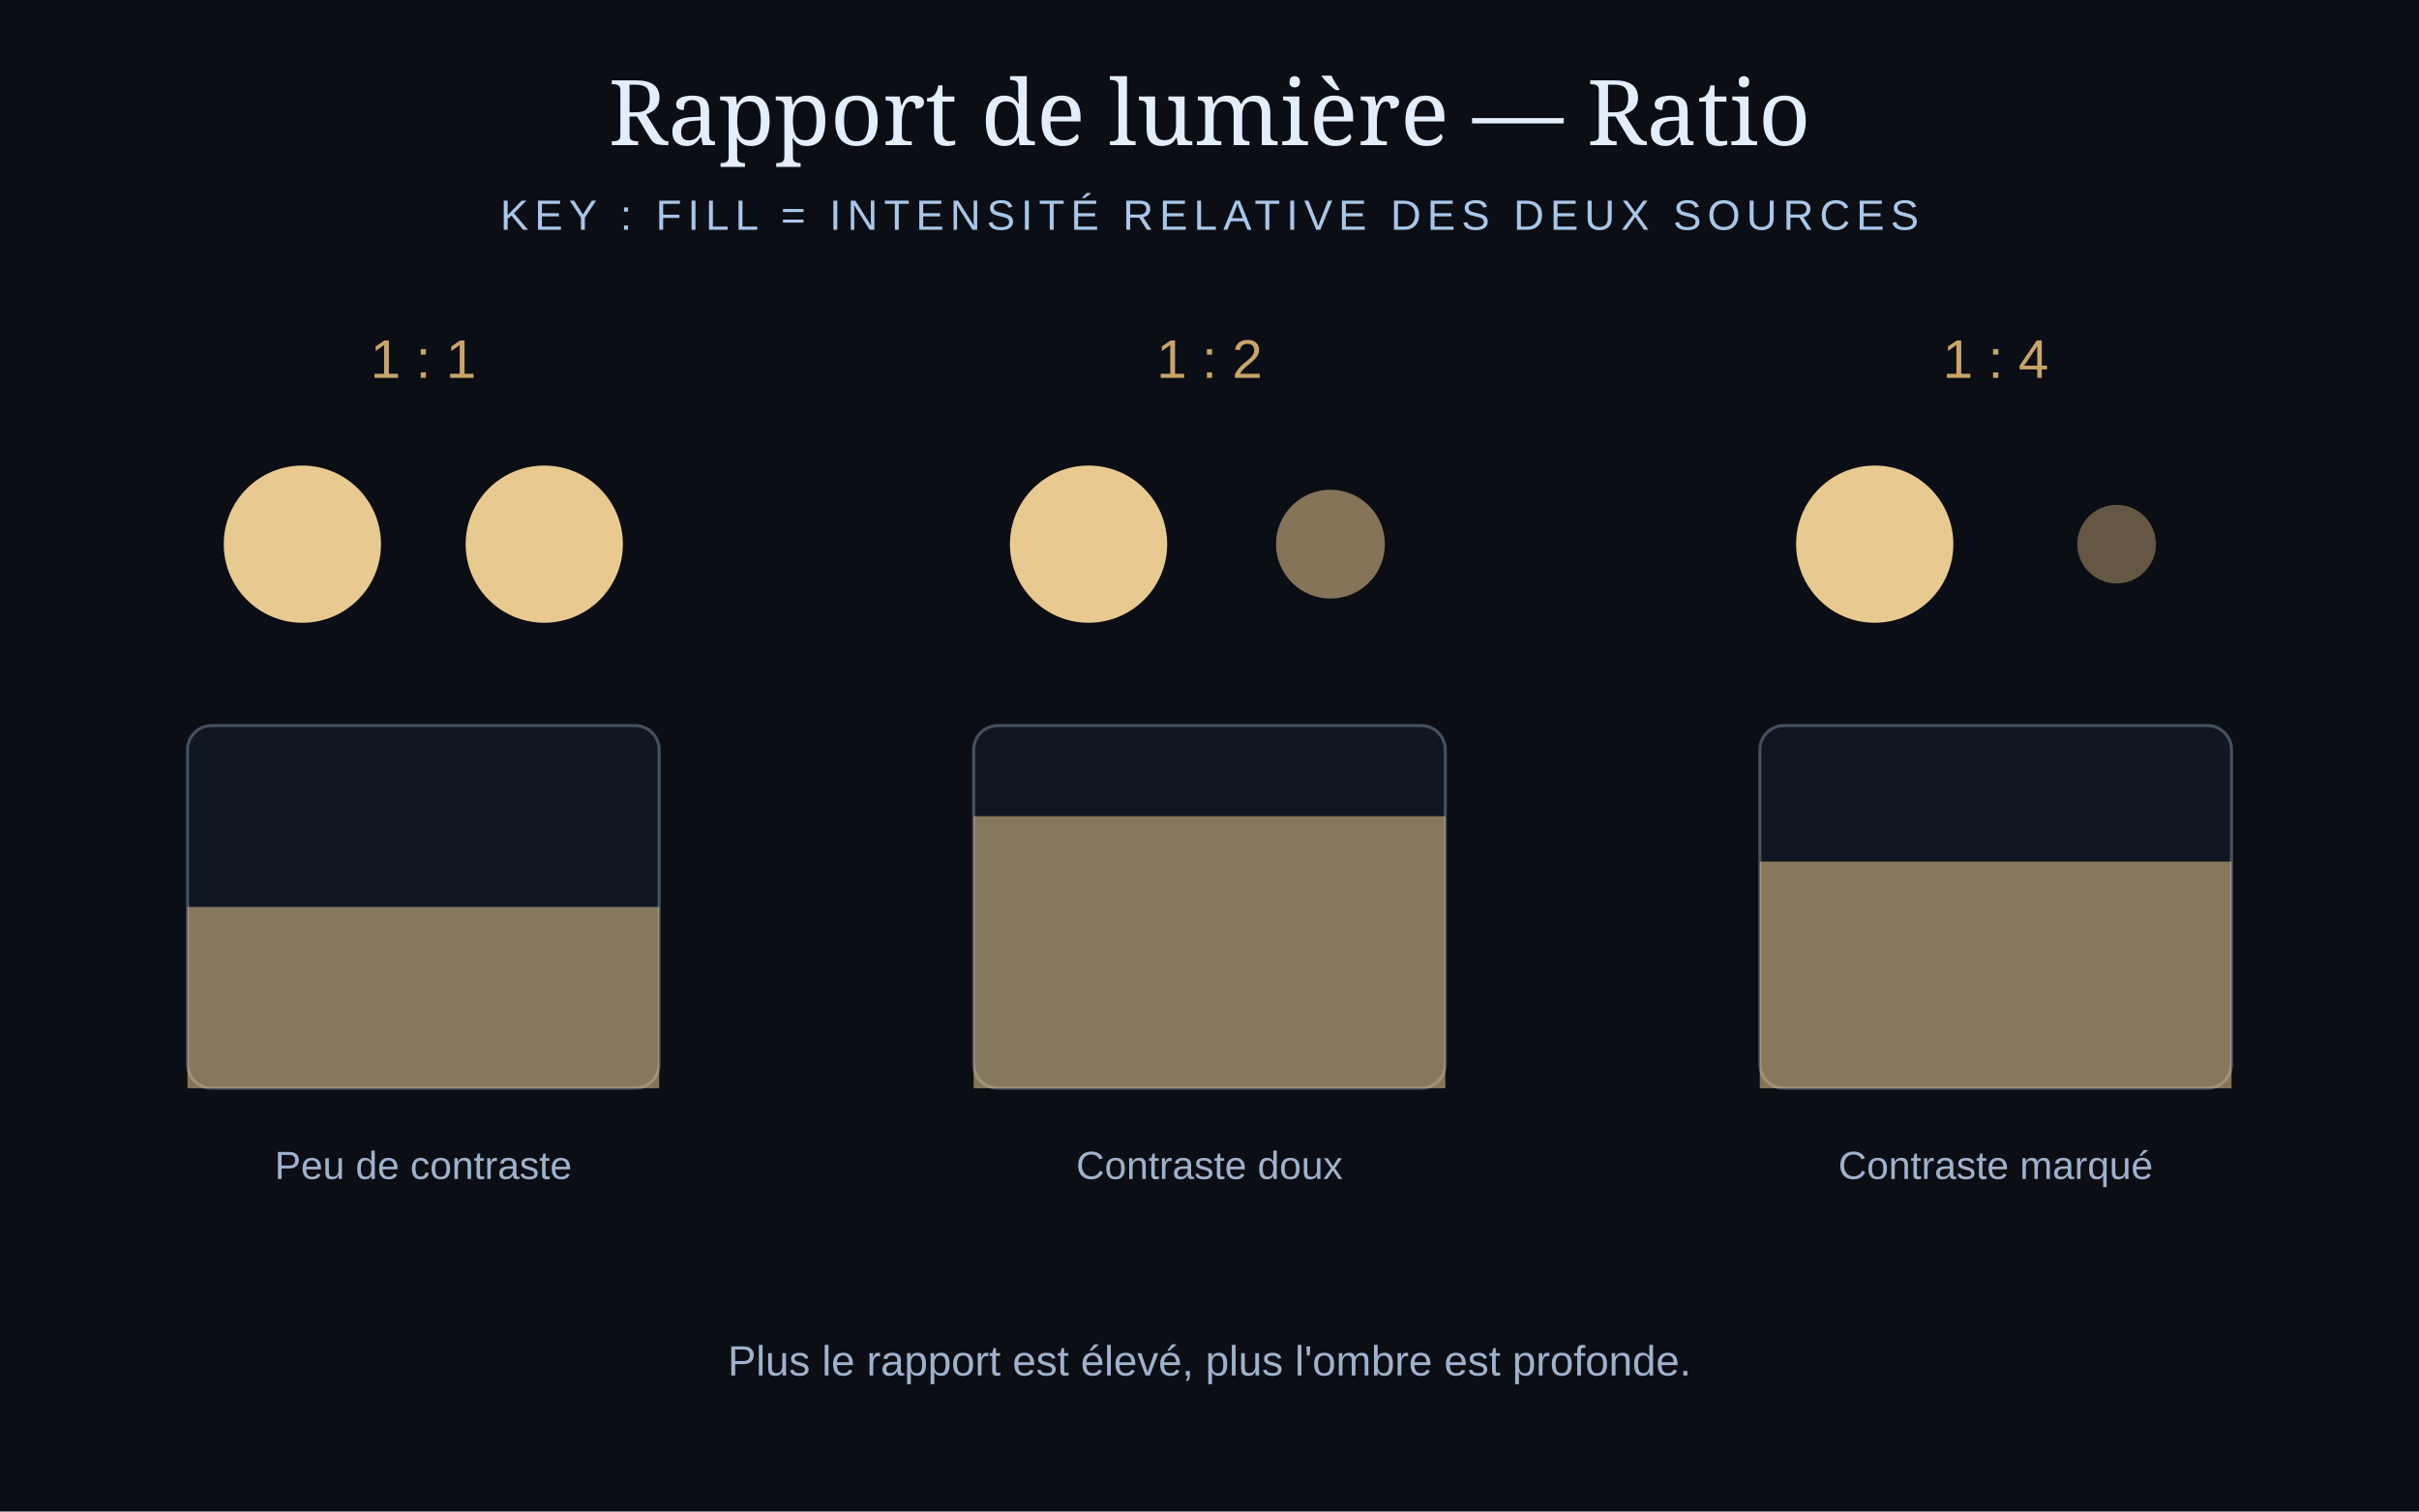
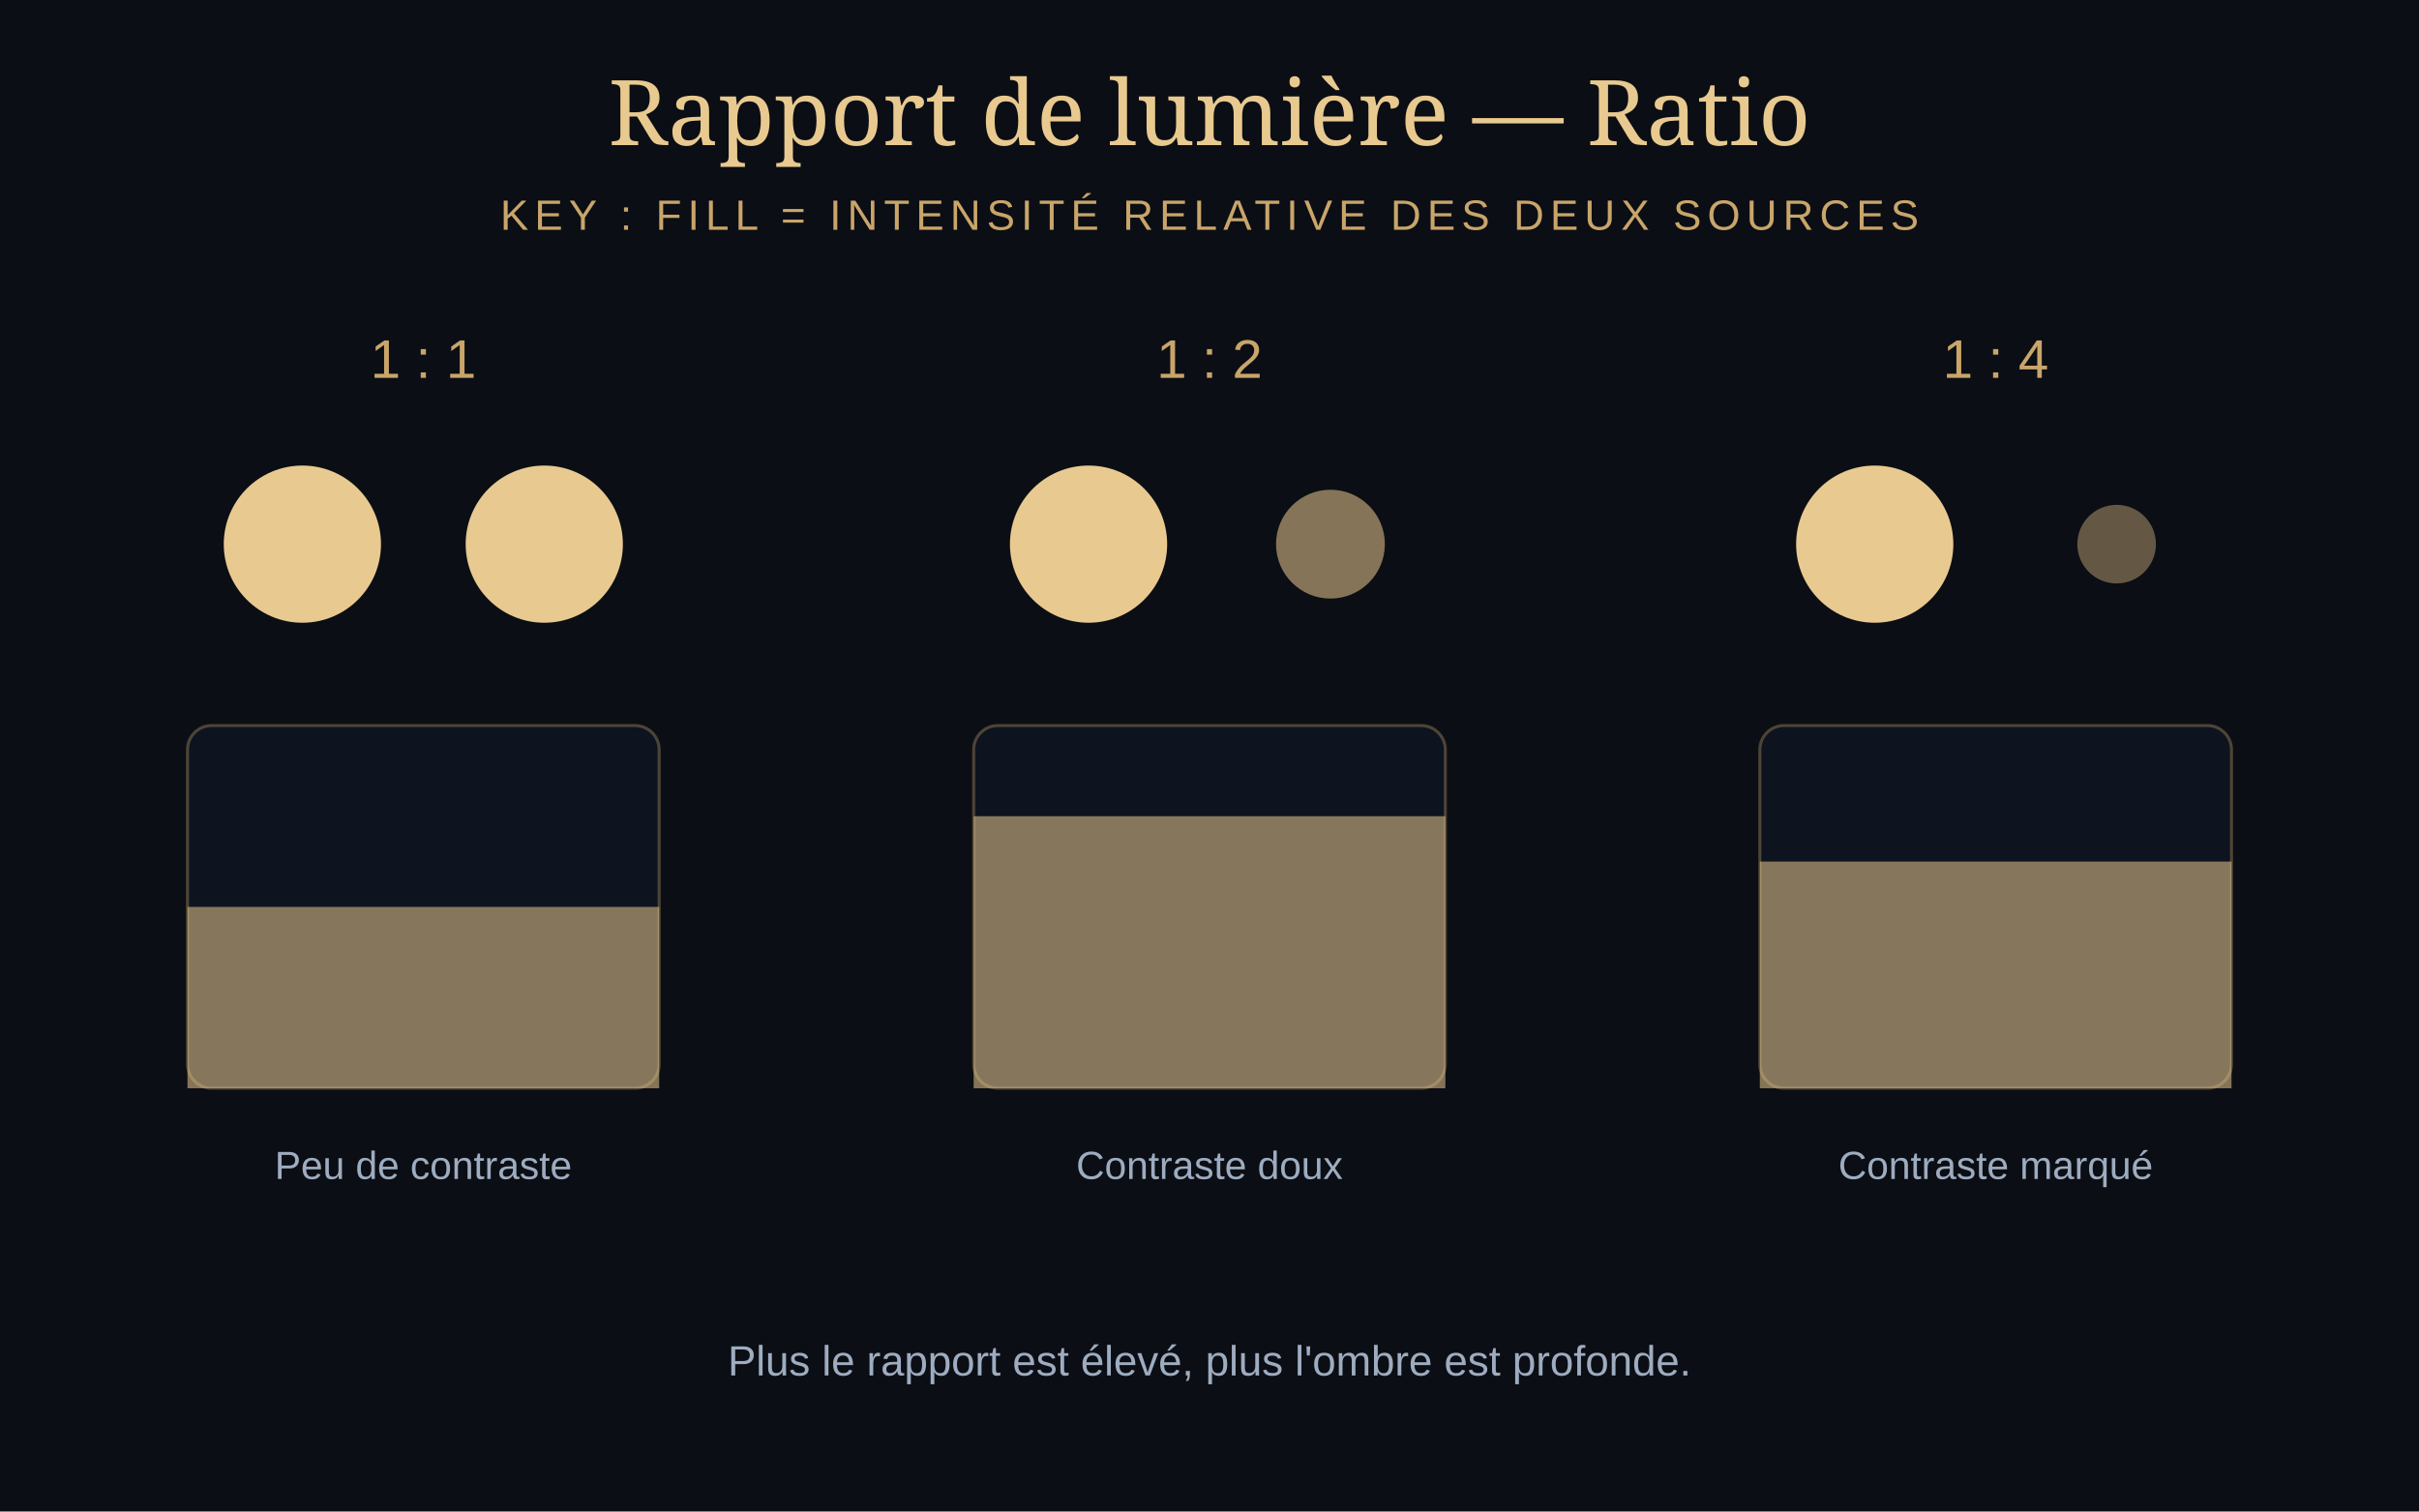
<svg xmlns="http://www.w3.org/2000/svg" viewBox="0 0 800 500" width="800" height="500">
  <rect width="800" height="500" fill="#0b0e14" />
-   <text x="400" y="48" fill="#e3eefc" font-family="Georgia,serif" font-size="30" text-anchor="middle">Rapport de lumière — Ratio</text>
-   <text x="400" y="76" fill="#a9c7e8" font-family="Arial,sans-serif" font-size="14" letter-spacing="2" text-anchor="middle">KEY : FILL = INTENSITÉ RELATIVE DES DEUX SOURCES</text>
+   <text x="400" y="48" fill="#e8c98f" font-family="Georgia,serif" font-size="30" text-anchor="middle">Rapport de lumière — Ratio</text>
+   <text x="400" y="76" fill="#c9a56a" font-family="Arial,sans-serif" font-size="14" letter-spacing="2" text-anchor="middle">KEY : FILL = INTENSITÉ RELATIVE DES DEUX SOURCES</text>
  <g font-family="Arial,sans-serif" text-anchor="middle">
    <text x="140" y="125" fill="#c9a56a" font-size="18">1 : 1</text>
    <circle cx="100" cy="180" r="26" fill="#e8c98f" />
    <circle cx="180" cy="180" r="26" fill="#e8c98f" />
-     <rect x="62" y="240" width="156" height="120" rx="8" fill="#101722" stroke="#a9c7e8" stroke-opacity=".35" />
+     <rect x="62" y="240" width="156" height="120" rx="8" fill="#0d1420" stroke="#c9a56a" stroke-opacity=".35" />
    <rect x="62" y="300" width="156" height="60" fill="#e8c98f" fill-opacity=".55" />
-     <text x="140" y="390" fill="#9fb2cc" font-size="13">Peu de contraste</text>
+     <text x="140" y="390" fill="#9eacc0" font-size="13">Peu de contraste</text>
    <text x="400" y="125" fill="#c9a56a" font-size="18">1 : 2</text>
    <circle cx="360" cy="180" r="26" fill="#e8c98f" />
    <circle cx="440" cy="180" r="18" fill="#e8c98f" fill-opacity=".55" />
-     <rect x="322" y="240" width="156" height="120" rx="8" fill="#101722" stroke="#a9c7e8" stroke-opacity=".35" />
+     <rect x="322" y="240" width="156" height="120" rx="8" fill="#0d1420" stroke="#c9a56a" stroke-opacity=".35" />
    <rect x="322" y="270" width="156" height="90" fill="#e8c98f" fill-opacity=".55" />
-     <text x="400" y="390" fill="#9fb2cc" font-size="13">Contraste doux</text>
+     <text x="400" y="390" fill="#9eacc0" font-size="13">Contraste doux</text>
    <text x="660" y="125" fill="#c9a56a" font-size="18">1 : 4</text>
    <circle cx="620" cy="180" r="26" fill="#e8c98f" />
    <circle cx="700" cy="180" r="13" fill="#e8c98f" fill-opacity=".4" />
-     <rect x="582" y="240" width="156" height="120" rx="8" fill="#101722" stroke="#a9c7e8" stroke-opacity=".35" />
+     <rect x="582" y="240" width="156" height="120" rx="8" fill="#0d1420" stroke="#c9a56a" stroke-opacity=".35" />
    <rect x="582" y="285" width="156" height="75" fill="#e8c98f" fill-opacity=".55" />
-     <text x="660" y="390" fill="#9fb2cc" font-size="13">Contraste marqué</text>
+     <text x="660" y="390" fill="#9eacc0" font-size="13">Contraste marqué</text>
  </g>
-   <text x="400" y="455" fill="#9fb2cc" font-family="Arial,sans-serif" font-size="14" text-anchor="middle">Plus le rapport est élevé, plus l'ombre est profonde.</text>
+   <text x="400" y="455" fill="#9eacc0" font-family="Arial,sans-serif" font-size="14" text-anchor="middle">Plus le rapport est élevé, plus l'ombre est profonde.</text>
</svg>
